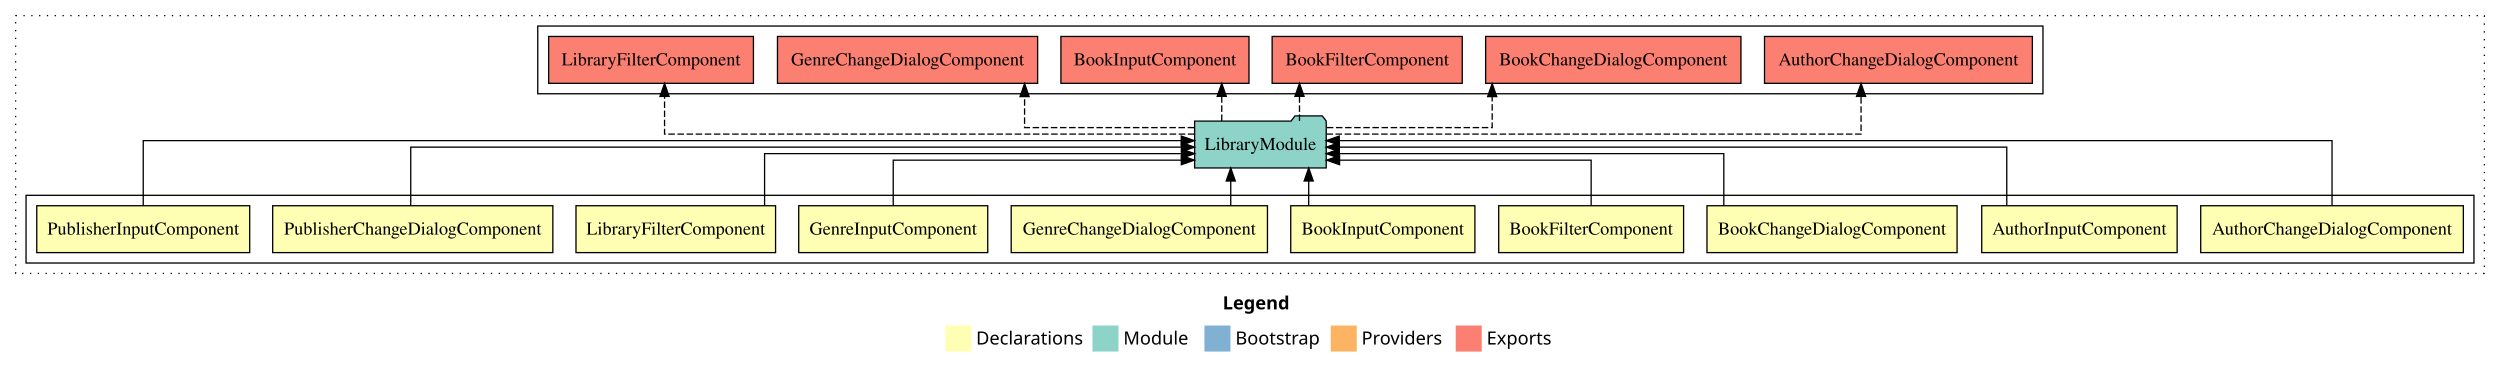
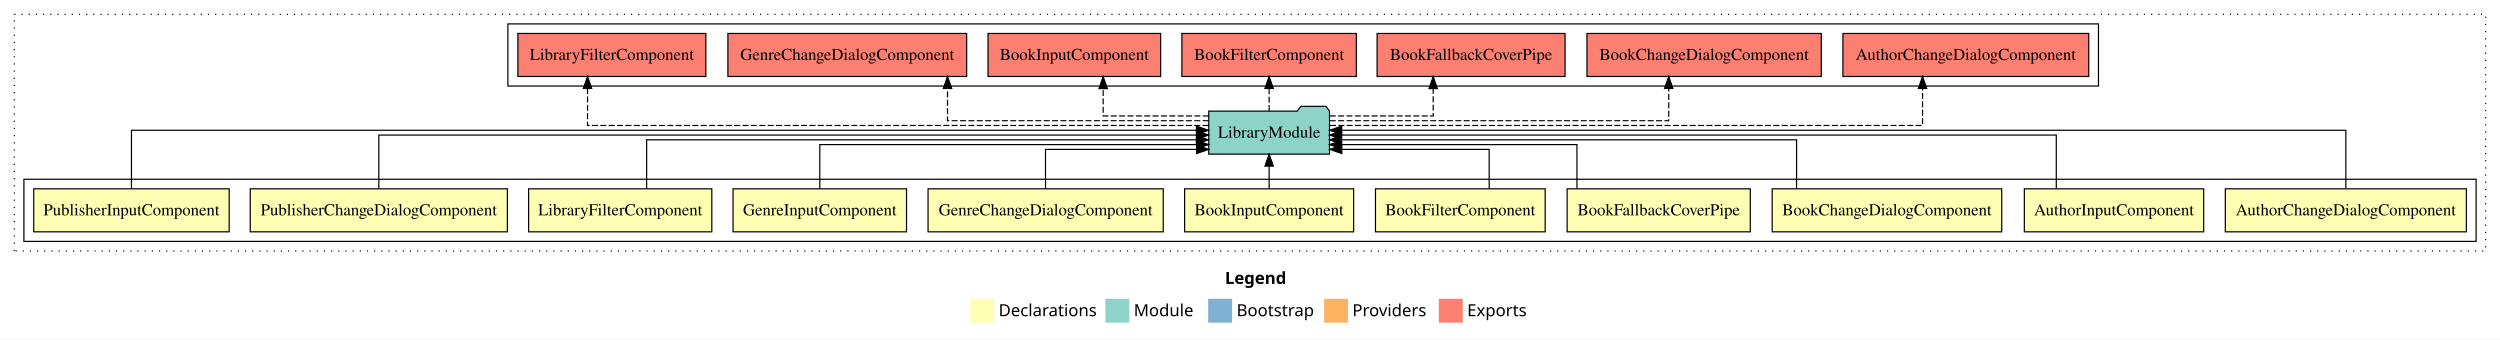
- <svg xmlns="http://www.w3.org/2000/svg" width="1920pt" height="284pt" viewBox="0.00 0.00 1920.00 284.00">
+ <svg xmlns="http://www.w3.org/2000/svg" width="2092pt" height="284pt" viewBox="0.00 0.00 2092.00 284.00">
  <g id="graph0" class="graph" transform="scale(1 1) rotate(0) translate(4 280)">
-     <polygon fill="white" stroke="transparent" points="-4,4 -4,-280 1916,-280 1916,4 -4,4" />
-     <text text-anchor="start" x="935.01" y="-42.4" font-family="Times-12" font-weight="bold" font-size="14.00">Legend</text>
-     <polygon fill="#ffffb3" stroke="transparent" points="722,-10 722,-30 742,-30 742,-10 722,-10" />
-     <text text-anchor="start" x="745.63" y="-15.4" font-family="Times-12" font-size="14.00">  Declarations</text>
-     <polygon fill="#8dd3c7" stroke="transparent" points="835,-10 835,-30 855,-30 855,-10 835,-10" />
-     <text text-anchor="start" x="858.73" y="-15.4" font-family="Times-12" font-size="14.00">  Module</text>
-     <polygon fill="#80b1d3" stroke="transparent" points="921,-10 921,-30 941,-30 941,-10 921,-10" />
-     <text text-anchor="start" x="944.78" y="-15.4" font-family="Times-12" font-size="14.00">  Bootstrap</text>
-     <polygon fill="#fdb462" stroke="transparent" points="1018,-10 1018,-30 1038,-30 1038,-10 1018,-10" />
-     <text text-anchor="start" x="1041.67" y="-15.4" font-family="Times-12" font-size="14.00">  Providers</text>
-     <polygon fill="#fb8072" stroke="transparent" points="1114,-10 1114,-30 1134,-30 1134,-10 1114,-10" />
-     <text text-anchor="start" x="1137.73" y="-15.4" font-family="Times-12" font-size="14.00">  Exports</text>
+     <polygon fill="white" stroke="transparent" points="-4,4 -4,-280 2088,-280 2088,4 -4,4" />
+     <text text-anchor="start" x="1021.01" y="-42.4" font-family="Times-12" font-weight="bold" font-size="14.00">Legend</text>
+     <polygon fill="#ffffb3" stroke="transparent" points="808,-10 808,-30 828,-30 828,-10 808,-10" />
+     <text text-anchor="start" x="831.63" y="-15.4" font-family="Times-12" font-size="14.00">  Declarations</text>
+     <polygon fill="#8dd3c7" stroke="transparent" points="921,-10 921,-30 941,-30 941,-10 921,-10" />
+     <text text-anchor="start" x="944.73" y="-15.4" font-family="Times-12" font-size="14.00">  Module</text>
+     <polygon fill="#80b1d3" stroke="transparent" points="1007,-10 1007,-30 1027,-30 1027,-10 1007,-10" />
+     <text text-anchor="start" x="1030.78" y="-15.4" font-family="Times-12" font-size="14.00">  Bootstrap</text>
+     <polygon fill="#fdb462" stroke="transparent" points="1104,-10 1104,-30 1124,-30 1124,-10 1104,-10" />
+     <text text-anchor="start" x="1127.67" y="-15.4" font-family="Times-12" font-size="14.00">  Providers</text>
+     <polygon fill="#fb8072" stroke="transparent" points="1200,-10 1200,-30 1220,-30 1220,-10 1200,-10" />
+     <text text-anchor="start" x="1223.73" y="-15.4" font-family="Times-12" font-size="14.00">  Exports</text>
    <g id="clust1" class="cluster">
-       <polygon fill="none" stroke="black" stroke-dasharray="1,5" points="8,-70 8,-268 1904,-268 1904,-70 8,-70" />
+       <polygon fill="none" stroke="black" stroke-dasharray="1,5" points="8,-70 8,-268 2076,-268 2076,-70 8,-70" />
+     </g>
+     <g id="clust15" class="cluster">
+       <polygon fill="none" stroke="black" points="421,-208 421,-260 1752,-260 1752,-208 421,-208" />
    </g>
    <g id="clust2" class="cluster">
-       <polygon fill="none" stroke="black" points="16,-78 16,-130 1896,-130 1896,-78 16,-78" />
-     </g>
-     <g id="clust14" class="cluster">
-       <polygon fill="none" stroke="black" points="409,-208 409,-260 1565,-260 1565,-208 409,-208" />
+       <polygon fill="none" stroke="black" points="16,-78 16,-130 2068,-130 2068,-78 16,-78" />
    </g>
    <g id="node1" class="node">
-       <polygon fill="#ffffb3" stroke="black" points="1887.86,-122 1686.14,-122 1686.14,-86 1887.86,-86 1887.86,-122" />
-       <text text-anchor="middle" x="1787" y="-99.8" font-family="Times,serif" font-size="14.00">AuthorChangeDialogComponent</text>
+       <polygon fill="#ffffb3" stroke="black" points="2059.86,-122 1858.14,-122 1858.14,-86 2059.86,-86 2059.86,-122" />
+       <text text-anchor="middle" x="1959" y="-99.8" font-family="Times,serif" font-size="14.00">AuthorChangeDialogComponent</text>
    </g>
-     <g id="node11" class="node">
-       <polygon fill="#8dd3c7" stroke="black" points="1014.53,-187 1011.53,-191 990.53,-191 987.53,-187 913.47,-187 913.47,-151 1014.53,-151 1014.53,-187" />
-       <text text-anchor="middle" x="964" y="-164.8" font-family="Times,serif" font-size="14.00">LibraryModule</text>
+     <g id="node12" class="node">
+       <polygon fill="#8dd3c7" stroke="black" points="1108.53,-187 1105.53,-191 1084.53,-191 1081.53,-187 1007.47,-187 1007.47,-151 1108.53,-151 1108.53,-187" />
+       <text text-anchor="middle" x="1058" y="-164.8" font-family="Times,serif" font-size="14.00">LibraryModule</text>
    </g>
    <g id="edge1" class="edge">
-       <path fill="none" stroke="black" d="M1787,-122.22C1787,-142.37 1787,-172 1787,-172 1787,-172 1024.55,-172 1024.55,-172" />
-       <polygon fill="black" stroke="black" points="1024.55,-168.5 1014.55,-172 1024.55,-175.5 1024.55,-168.5" />
+       <path fill="none" stroke="black" d="M1959,-122.31C1959,-142.15 1959,-171 1959,-171 1959,-171 1118.7,-171 1118.7,-171" />
+       <polygon fill="black" stroke="black" points="1118.7,-167.5 1108.7,-171 1118.7,-174.5 1118.7,-167.5" />
    </g>
    <g id="node2" class="node">
-       <polygon fill="#ffffb3" stroke="black" points="1668.04,-122 1517.96,-122 1517.96,-86 1668.04,-86 1668.04,-122" />
-       <text text-anchor="middle" x="1593" y="-99.8" font-family="Times,serif" font-size="14.00">AuthorInputComponent</text>
+       <polygon fill="#ffffb3" stroke="black" points="1840.04,-122 1689.96,-122 1689.96,-86 1840.04,-86 1840.04,-122" />
+       <text text-anchor="middle" x="1765" y="-99.8" font-family="Times,serif" font-size="14.00">AuthorInputComponent</text>
    </g>
    <g id="edge2" class="edge">
-       <path fill="none" stroke="black" d="M1537.2,-122.22C1537.2,-140.83 1537.2,-167 1537.2,-167 1537.2,-167 1024.62,-167 1024.62,-167" />
-       <polygon fill="black" stroke="black" points="1024.62,-163.5 1014.62,-167 1024.62,-170.5 1024.62,-163.5" />
+       <path fill="none" stroke="black" d="M1716.7,-122.22C1716.7,-140.83 1716.7,-167 1716.7,-167 1716.7,-167 1118.59,-167 1118.59,-167" />
+       <polygon fill="black" stroke="black" points="1118.59,-163.5 1108.59,-167 1118.59,-170.5 1118.59,-163.5" />
    </g>
    <g id="node3" class="node">
-       <polygon fill="#ffffb3" stroke="black" points="1499.04,-122 1306.96,-122 1306.96,-86 1499.04,-86 1499.04,-122" />
-       <text text-anchor="middle" x="1403" y="-99.8" font-family="Times,serif" font-size="14.00">BookChangeDialogComponent</text>
+       <polygon fill="#ffffb3" stroke="black" points="1671.04,-122 1478.96,-122 1478.96,-86 1671.04,-86 1671.04,-122" />
+       <text text-anchor="middle" x="1575" y="-99.8" font-family="Times,serif" font-size="14.00">BookChangeDialogComponent</text>
    </g>
    <g id="edge3" class="edge">
-       <path fill="none" stroke="black" d="M1319.88,-122.03C1319.88,-139.06 1319.88,-162 1319.88,-162 1319.88,-162 1024.61,-162 1024.61,-162" />
-       <polygon fill="black" stroke="black" points="1024.61,-158.5 1014.61,-162 1024.61,-165.5 1024.61,-158.5" />
+       <path fill="none" stroke="black" d="M1499.38,-122.02C1499.38,-139.37 1499.38,-163 1499.38,-163 1499.38,-163 1118.63,-163 1118.63,-163" />
+       <polygon fill="black" stroke="black" points="1118.63,-159.5 1108.63,-163 1118.63,-166.5 1118.63,-159.5" />
    </g>
    <g id="node4" class="node">
+       <polygon fill="#ffffb3" stroke="black" points="1460.64,-122 1307.36,-122 1307.36,-86 1460.64,-86 1460.64,-122" />
+       <text text-anchor="middle" x="1384" y="-99.8" font-family="Times,serif" font-size="14.00">BookFallbackCoverPipe</text>
+     </g>
+     <g id="edge4" class="edge">
+       <path fill="none" stroke="black" d="M1315.58,-122.01C1315.58,-138.05 1315.58,-159 1315.58,-159 1315.58,-159 1118.58,-159 1118.58,-159" />
+       <polygon fill="black" stroke="black" points="1118.58,-155.5 1108.58,-159 1118.58,-162.5 1118.58,-155.5" />
+     </g>
+     <g id="node5" class="node">
      <polygon fill="#ffffb3" stroke="black" points="1289,-122 1147,-122 1147,-86 1289,-86 1289,-122" />
      <text text-anchor="middle" x="1218" y="-99.8" font-family="Times,serif" font-size="14.00">BookFilterComponent</text>
    </g>
-     <g id="edge4" class="edge">
-       <path fill="none" stroke="black" d="M1218,-122.24C1218,-137.57 1218,-157 1218,-157 1218,-157 1024.79,-157 1024.79,-157" />
-       <polygon fill="black" stroke="black" points="1024.79,-153.5 1014.79,-157 1024.79,-160.5 1024.79,-153.5" />
+     <g id="edge5" class="edge">
+       <path fill="none" stroke="black" d="M1242.14,-122.12C1242.14,-136.78 1242.14,-155 1242.14,-155 1242.14,-155 1118.81,-155 1118.81,-155" />
+       <polygon fill="black" stroke="black" points="1118.81,-151.5 1108.81,-155 1118.81,-158.5 1118.81,-151.5" />
    </g>
-     <g id="node5" class="node">
+     <g id="node6" class="node">
      <polygon fill="#ffffb3" stroke="black" points="1128.72,-122 987.28,-122 987.28,-86 1128.72,-86 1128.72,-122" />
      <text text-anchor="middle" x="1058" y="-99.8" font-family="Times,serif" font-size="14.00">BookInputComponent</text>
    </g>
-     <g id="edge5" class="edge">
-       <path fill="none" stroke="black" d="M1001.08,-122.11C1001.08,-122.11 1001.08,-140.99 1001.08,-140.99" />
-       <polygon fill="black" stroke="black" points="997.58,-140.99 1001.08,-150.99 1004.58,-140.99 997.58,-140.99" />
+     <g id="edge6" class="edge">
+       <path fill="none" stroke="black" d="M1058,-122.11C1058,-122.11 1058,-140.99 1058,-140.99" />
+       <polygon fill="black" stroke="black" points="1054.5,-140.99 1058,-150.99 1061.5,-140.99 1054.5,-140.99" />
    </g>
-     <g id="node6" class="node">
+     <g id="node7" class="node">
      <polygon fill="#ffffb3" stroke="black" points="969.4,-122 772.6,-122 772.6,-86 969.4,-86 969.4,-122" />
      <text text-anchor="middle" x="871" y="-99.8" font-family="Times,serif" font-size="14.00">GenreChangeDialogComponent</text>
    </g>
-     <g id="edge6" class="edge">
-       <path fill="none" stroke="black" d="M941.22,-122.11C941.22,-122.11 941.22,-140.99 941.22,-140.99" />
-       <polygon fill="black" stroke="black" points="937.72,-140.99 941.22,-150.99 944.72,-140.99 937.72,-140.99" />
+     <g id="edge7" class="edge">
+       <path fill="none" stroke="black" d="M870.88,-122.12C870.88,-136.78 870.88,-155 870.88,-155 870.88,-155 997.36,-155 997.36,-155" />
+       <polygon fill="black" stroke="black" points="997.36,-158.5 1007.36,-155 997.36,-151.5 997.36,-158.5" />
    </g>
-     <g id="node7" class="node">
+     <g id="node8" class="node">
      <polygon fill="#ffffb3" stroke="black" points="754.58,-122 609.42,-122 609.42,-86 754.58,-86 754.58,-122" />
      <text text-anchor="middle" x="682" y="-99.8" font-family="Times,serif" font-size="14.00">GenreInputComponent</text>
    </g>
-     <g id="edge7" class="edge">
-       <path fill="none" stroke="black" d="M682,-122.24C682,-137.57 682,-157 682,-157 682,-157 903.26,-157 903.26,-157" />
-       <polygon fill="black" stroke="black" points="903.26,-160.5 913.26,-157 903.26,-153.5 903.26,-160.5" />
+     <g id="edge8" class="edge">
+       <path fill="none" stroke="black" d="M682,-122.01C682,-138.05 682,-159 682,-159 682,-159 997.29,-159 997.29,-159" />
+       <polygon fill="black" stroke="black" points="997.29,-162.5 1007.29,-159 997.29,-155.5 997.29,-162.5" />
    </g>
-     <g id="node8" class="node">
+     <g id="node9" class="node">
      <polygon fill="#ffffb3" stroke="black" points="591.64,-122 438.36,-122 438.36,-86 591.64,-86 591.64,-122" />
      <text text-anchor="middle" x="515" y="-99.8" font-family="Times,serif" font-size="14.00">LibraryFilterComponent</text>
    </g>
-     <g id="edge8" class="edge">
-       <path fill="none" stroke="black" d="M583.2,-122.03C583.2,-139.06 583.2,-162 583.2,-162 583.2,-162 903.43,-162 903.43,-162" />
-       <polygon fill="black" stroke="black" points="903.43,-165.5 913.43,-162 903.43,-158.5 903.43,-165.5" />
+     <g id="edge9" class="edge">
+       <path fill="none" stroke="black" d="M537.11,-122.02C537.11,-139.37 537.11,-163 537.11,-163 537.11,-163 997.11,-163 997.11,-163" />
+       <polygon fill="black" stroke="black" points="997.11,-166.5 1007.11,-163 997.11,-159.5 997.11,-166.5" />
    </g>
-     <g id="node9" class="node">
+     <g id="node10" class="node">
      <polygon fill="#ffffb3" stroke="black" points="420.58,-122 205.42,-122 205.42,-86 420.58,-86 420.58,-122" />
      <text text-anchor="middle" x="313" y="-99.8" font-family="Times,serif" font-size="14.00">PublisherChangeDialogComponent</text>
    </g>
-     <g id="edge9" class="edge">
-       <path fill="none" stroke="black" d="M311.44,-122.22C311.44,-140.83 311.44,-167 311.44,-167 311.44,-167 903.34,-167 903.34,-167" />
-       <polygon fill="black" stroke="black" points="903.34,-170.5 913.34,-167 903.34,-163.5 903.34,-170.5" />
+     <g id="edge10" class="edge">
+       <path fill="none" stroke="black" d="M313,-122.22C313,-140.83 313,-167 313,-167 313,-167 997.38,-167 997.38,-167" />
+       <polygon fill="black" stroke="black" points="997.38,-170.5 1007.38,-167 997.38,-163.5 997.38,-170.5" />
    </g>
-     <g id="node10" class="node">
+     <g id="node11" class="node">
      <polygon fill="#ffffb3" stroke="black" points="187.77,-122 24.23,-122 24.23,-86 187.77,-86 187.77,-122" />
      <text text-anchor="middle" x="106" y="-99.8" font-family="Times,serif" font-size="14.00">PublisherInputComponent</text>
    </g>
-     <g id="edge10" class="edge">
-       <path fill="none" stroke="black" d="M106,-122.22C106,-142.37 106,-172 106,-172 106,-172 903.21,-172 903.21,-172" />
-       <polygon fill="black" stroke="black" points="903.22,-175.5 913.21,-172 903.21,-168.5 903.22,-175.5" />
-     </g>
-     <g id="node12" class="node">
-       <polygon fill="#fb8072" stroke="black" points="1556.86,-252 1351.14,-252 1351.14,-216 1556.86,-216 1556.86,-252" />
-       <text text-anchor="middle" x="1454" y="-229.8" font-family="Times,serif" font-size="14.00">AuthorChangeDialogComponent </text>
-     </g>
    <g id="edge11" class="edge">
-       <path fill="none" stroke="black" stroke-dasharray="5,2" d="M1014.69,-177C1134.52,-177 1425.29,-177 1425.29,-177 1425.29,-177 1425.29,-205.96 1425.29,-205.96" />
-       <polygon fill="black" stroke="black" points="1421.79,-205.96 1425.29,-215.96 1428.79,-205.96 1421.79,-205.96" />
+       <path fill="none" stroke="black" d="M106,-122.31C106,-142.15 106,-171 106,-171 106,-171 997.15,-171 997.15,-171" />
+       <polygon fill="black" stroke="black" points="997.15,-174.5 1007.15,-171 997.15,-167.5 997.15,-174.5" />
    </g>
    <g id="node13" class="node">
-       <polygon fill="#fb8072" stroke="black" points="1333.04,-252 1136.96,-252 1136.96,-216 1333.04,-216 1333.04,-252" />
-       <text text-anchor="middle" x="1235" y="-229.8" font-family="Times,serif" font-size="14.00">BookChangeDialogComponent </text>
+       <polygon fill="#fb8072" stroke="black" points="1743.86,-252 1538.14,-252 1538.14,-216 1743.86,-216 1743.86,-252" />
+       <text text-anchor="middle" x="1641" y="-229.8" font-family="Times,serif" font-size="14.00">AuthorChangeDialogComponent </text>
    </g>
    <g id="edge12" class="edge">
-       <path fill="none" stroke="black" stroke-dasharray="5,2" d="M1015.01,-182C1067.6,-182 1141.99,-182 1141.99,-182 1141.99,-182 1141.99,-205.81 1141.99,-205.81" />
-       <polygon fill="black" stroke="black" points="1138.49,-205.81 1141.99,-215.81 1145.49,-205.81 1138.49,-205.81" />
+       <path fill="none" stroke="black" stroke-dasharray="5,2" d="M1108.95,-175C1244.69,-175 1604.79,-175 1604.79,-175 1604.79,-175 1604.79,-205.98 1604.79,-205.98" />
+       <polygon fill="black" stroke="black" points="1601.29,-205.98 1604.79,-215.98 1608.29,-205.98 1601.29,-205.98" />
    </g>
    <g id="node14" class="node">
-       <polygon fill="#fb8072" stroke="black" points="1119,-252 973,-252 973,-216 1119,-216 1119,-252" />
-       <text text-anchor="middle" x="1046" y="-229.8" font-family="Times,serif" font-size="14.00">BookFilterComponent </text>
+       <polygon fill="#fb8072" stroke="black" points="1520.04,-252 1323.96,-252 1323.96,-216 1520.04,-216 1520.04,-252" />
+       <text text-anchor="middle" x="1422" y="-229.8" font-family="Times,serif" font-size="14.00">BookChangeDialogComponent </text>
    </g>
    <g id="edge13" class="edge">
-       <path fill="none" stroke="black" stroke-dasharray="5,2" d="M994.01,-187.11C994.01,-187.11 994.01,-205.99 994.01,-205.99" />
-       <polygon fill="black" stroke="black" points="990.51,-205.99 994.01,-215.99 997.51,-205.99 990.51,-205.99" />
+       <path fill="none" stroke="black" stroke-dasharray="5,2" d="M1108.79,-179C1202.34,-179 1392.4,-179 1392.4,-179 1392.4,-179 1392.4,-205.99 1392.4,-205.99" />
+       <polygon fill="black" stroke="black" points="1388.9,-205.99 1392.4,-215.99 1395.9,-205.99 1388.9,-205.99" />
    </g>
    <g id="node15" class="node">
-       <polygon fill="#fb8072" stroke="black" points="955.22,-252 810.78,-252 810.78,-216 955.22,-216 955.22,-252" />
-       <text text-anchor="middle" x="883" y="-229.8" font-family="Times,serif" font-size="14.00">BookInputComponent </text>
+       <polygon fill="#fb8072" stroke="black" points="1305.64,-252 1148.36,-252 1148.36,-216 1305.64,-216 1305.64,-252" />
+       <text text-anchor="middle" x="1227" y="-229.8" font-family="Times,serif" font-size="14.00">BookFallbackCoverPipe </text>
    </g>
    <g id="edge14" class="edge">
-       <path fill="none" stroke="black" stroke-dasharray="5,2" d="M934.3,-187.11C934.3,-187.11 934.3,-205.99 934.3,-205.99" />
-       <polygon fill="black" stroke="black" points="930.8,-205.99 934.3,-215.99 937.8,-205.99 930.8,-205.99" />
+       <path fill="none" stroke="black" stroke-dasharray="5,2" d="M1108.73,-183C1147.84,-183 1195.29,-183 1195.29,-183 1195.29,-183 1195.29,-205.88 1195.29,-205.88" />
+       <polygon fill="black" stroke="black" points="1191.79,-205.88 1195.29,-215.88 1198.79,-205.88 1191.79,-205.88" />
    </g>
    <g id="node16" class="node">
-       <polygon fill="#fb8072" stroke="black" points="792.9,-252 593.1,-252 593.1,-216 792.9,-216 792.9,-252" />
-       <text text-anchor="middle" x="693" y="-229.8" font-family="Times,serif" font-size="14.00">GenreChangeDialogComponent </text>
+       <polygon fill="#fb8072" stroke="black" points="1131,-252 985,-252 985,-216 1131,-216 1131,-252" />
+       <text text-anchor="middle" x="1058" y="-229.8" font-family="Times,serif" font-size="14.00">BookFilterComponent </text>
    </g>
    <g id="edge15" class="edge">
-       <path fill="none" stroke="black" stroke-dasharray="5,2" d="M913.06,-182C859.49,-182 782.88,-182 782.88,-182 782.88,-182 782.88,-205.81 782.88,-205.81" />
-       <polygon fill="black" stroke="black" points="779.38,-205.81 782.88,-215.81 786.38,-205.81 779.38,-205.81" />
+       <path fill="none" stroke="black" stroke-dasharray="5,2" d="M1058,-187.11C1058,-187.11 1058,-205.99 1058,-205.99" />
+       <polygon fill="black" stroke="black" points="1054.5,-205.99 1058,-215.99 1061.5,-205.99 1054.5,-205.99" />
    </g>
    <g id="node17" class="node">
-       <polygon fill="#fb8072" stroke="black" points="574.64,-252 417.36,-252 417.36,-216 574.64,-216 574.64,-252" />
-       <text text-anchor="middle" x="496" y="-229.8" font-family="Times,serif" font-size="14.00">LibraryFilterComponent </text>
+       <polygon fill="#fb8072" stroke="black" points="967.22,-252 822.78,-252 822.78,-216 967.22,-216 967.22,-252" />
+       <text text-anchor="middle" x="895" y="-229.8" font-family="Times,serif" font-size="14.00">BookInputComponent </text>
    </g>
    <g id="edge16" class="edge">
-       <path fill="none" stroke="black" stroke-dasharray="5,2" d="M913.28,-177C794.13,-177 506.38,-177 506.38,-177 506.38,-177 506.38,-205.96 506.38,-205.96" />
-       <polygon fill="black" stroke="black" points="502.88,-205.96 506.38,-215.96 509.88,-205.96 502.88,-205.96" />
+       <path fill="none" stroke="black" stroke-dasharray="5,2" d="M1007.47,-183C967.76,-183 919.12,-183 919.12,-183 919.12,-183 919.12,-205.88 919.12,-205.88" />
+       <polygon fill="black" stroke="black" points="915.62,-205.88 919.12,-215.88 922.62,-205.88 915.62,-205.88" />
+     </g>
+     <g id="node18" class="node">
+       <polygon fill="#fb8072" stroke="black" points="804.9,-252 605.1,-252 605.1,-216 804.9,-216 804.9,-252" />
+       <text text-anchor="middle" x="705" y="-229.8" font-family="Times,serif" font-size="14.00">GenreChangeDialogComponent </text>
+     </g>
+     <g id="edge17" class="edge">
+       <path fill="none" stroke="black" stroke-dasharray="5,2" d="M1007.38,-179C929.42,-179 788.88,-179 788.88,-179 788.88,-179 788.88,-205.99 788.88,-205.99" />
+       <polygon fill="black" stroke="black" points="785.38,-205.99 788.88,-215.99 792.38,-205.99 785.38,-205.99" />
+     </g>
+     <g id="node19" class="node">
+       <polygon fill="#fb8072" stroke="black" points="586.64,-252 429.36,-252 429.36,-216 586.64,-216 586.64,-252" />
+       <text text-anchor="middle" x="508" y="-229.8" font-family="Times,serif" font-size="14.00">LibraryFilterComponent </text>
+     </g>
+     <g id="edge18" class="edge">
+       <path fill="none" stroke="black" stroke-dasharray="5,2" d="M1007.38,-175C867.8,-175 487.64,-175 487.64,-175 487.64,-175 487.64,-205.98 487.64,-205.98" />
+       <polygon fill="black" stroke="black" points="484.14,-205.98 487.64,-215.98 491.14,-205.98 484.14,-205.98" />
    </g>
  </g>
</svg>
